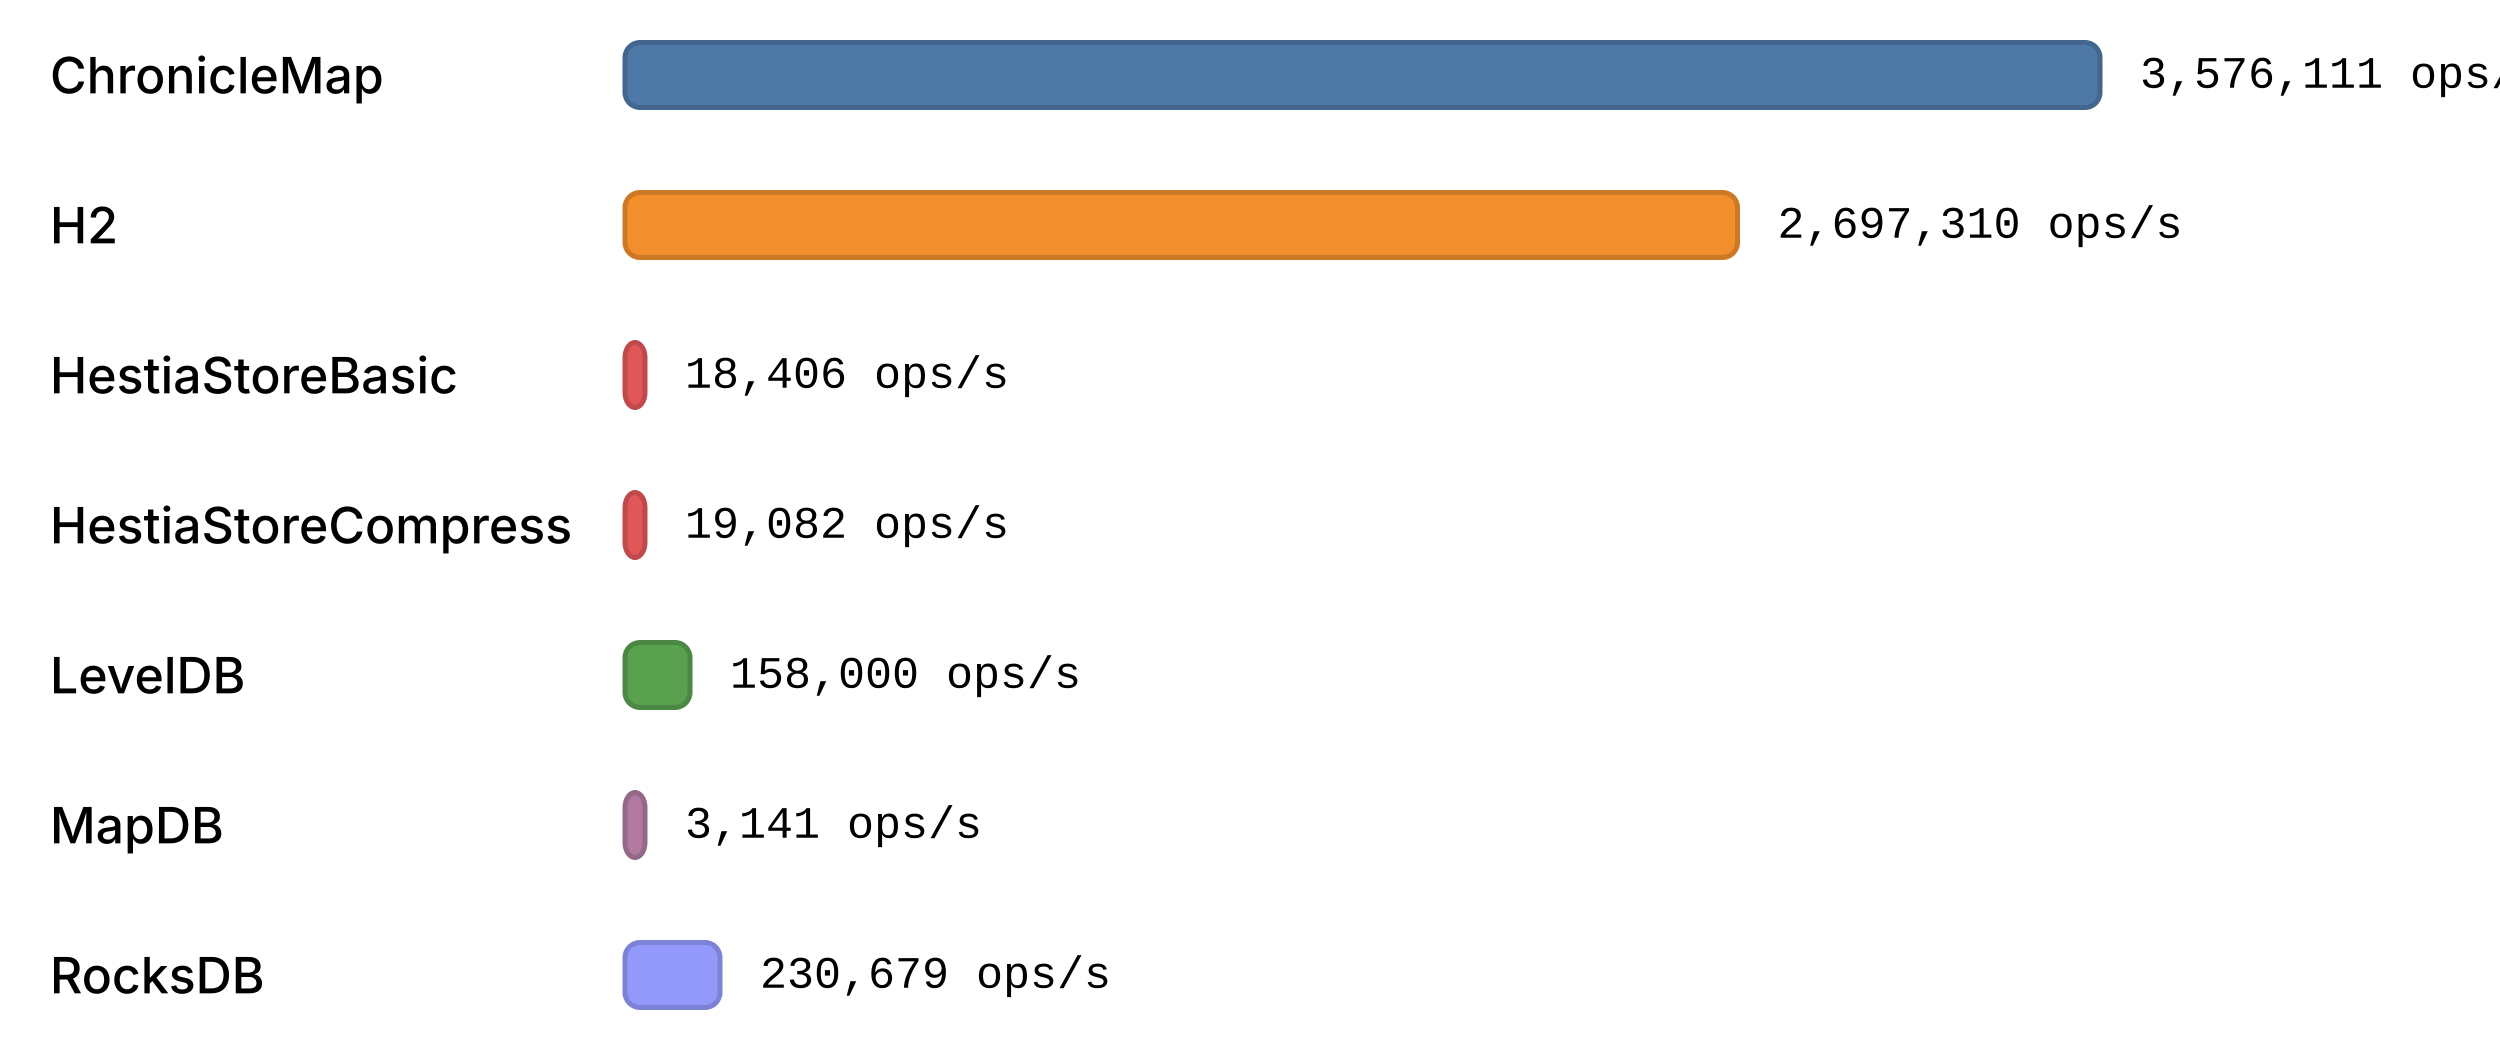
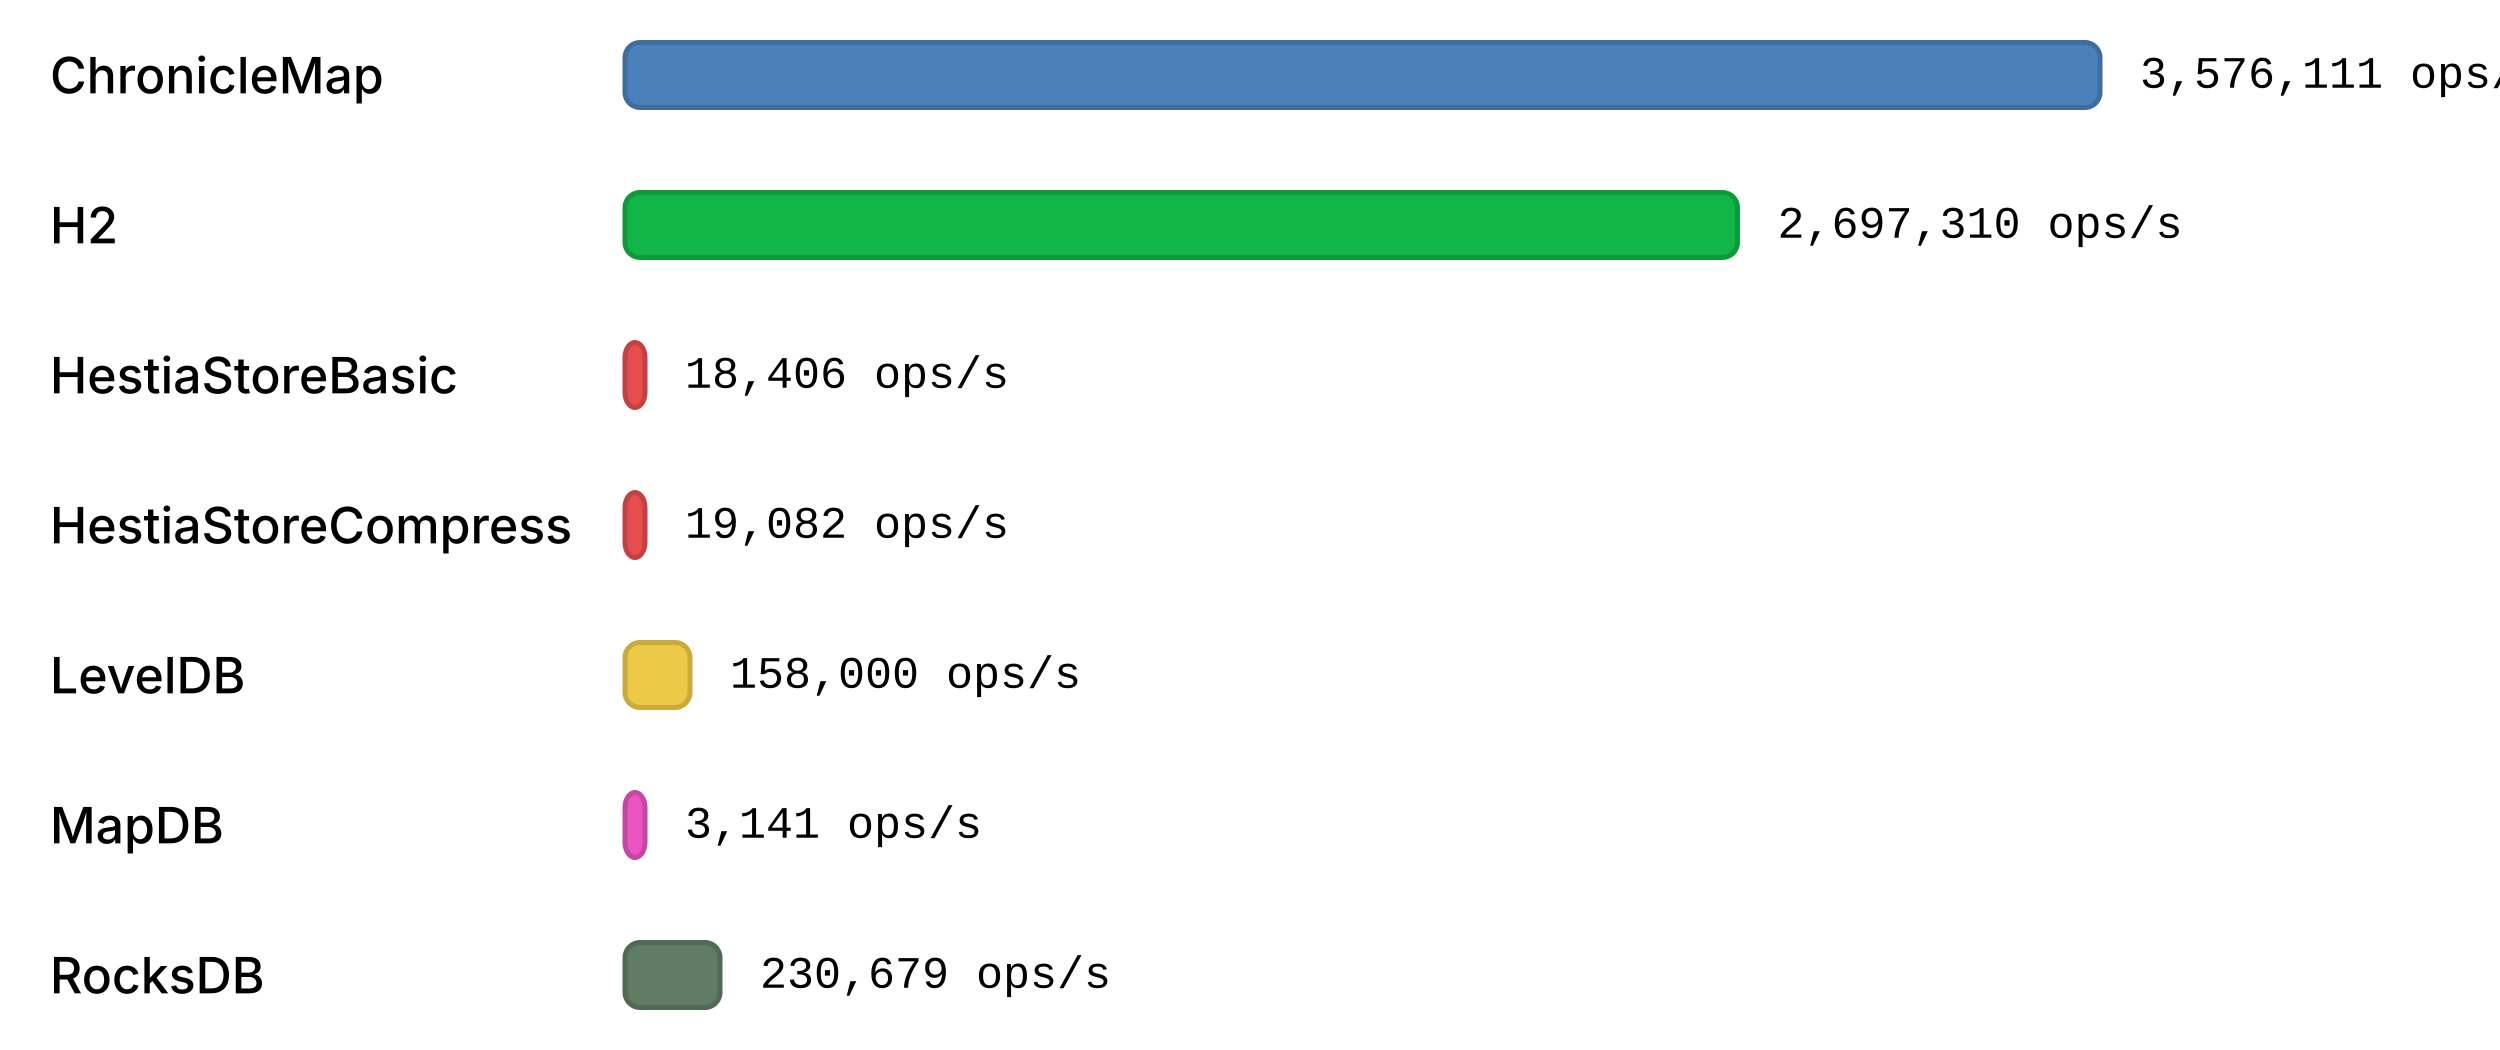
<svg xmlns="http://www.w3.org/2000/svg" width="1000" height="420" viewBox="0 0 1000 420">
  <style>
        text { fill: currentColor; dominant-baseline: middle; }
        .label { font: 500 20px "Inter", "Helvetica Neue", Arial, sans-serif; }
        .value { font: 18px "IBM Plex Mono", "Courier New", monospace; }
    </style>
  <rect x="0" y="10" width="1000" height="40" fill="rgba(255,255,255,0.15)" />
  <text class="label" x="20" y="30">ChronicleMap</text>
-   <rect x="250" y="17" width="590" height="26" rx="6" ry="6" fill="#4E79A7" stroke="#42668D" stroke-width="2" />
+   <rect x="250" y="17" width="590" height="26" rx="6" ry="6" fill="#4b81ba" stroke="#3F6D9E" stroke-width="2" />
  <text class="value" x="856" y="30">3,576,111 ops/s</text>
  <rect x="0" y="70" width="1000" height="40" fill="rgba(255,255,255,0.15)" />
  <text class="label" x="20" y="90">H2</text>
-   <rect x="250" y="77" width="445" height="26" rx="6" ry="6" fill="#F28E2B" stroke="#CD7824" stroke-width="2" />
+   <rect x="250" y="77" width="445" height="26" rx="6" ry="6" fill="#12b548" stroke="#0F993D" stroke-width="2" />
  <text class="value" x="711" y="90">2,697,310 ops/s</text>
  <rect x="0" y="130" width="1000" height="40" fill="rgba(255,255,255,0.15)" />
  <text class="label" x="20" y="150">HestiaStoreBasic</text>
-   <rect x="250" y="137" width="8" height="26" rx="6" ry="6" fill="#E15759" stroke="#BF494B" stroke-width="2" />
+   <rect x="250" y="137" width="8" height="26" rx="6" ry="6" fill="#e64d4f" stroke="#C34143" stroke-width="2" />
  <text class="value" x="274" y="150">18,406 ops/s</text>
  <rect x="0" y="190" width="1000" height="40" fill="rgba(255,255,255,0.15)" />
  <text class="label" x="20" y="210">HestiaStoreCompress</text>
-   <rect x="250" y="197" width="8" height="26" rx="6" ry="6" fill="#E15759" stroke="#BF494B" stroke-width="2" />
+   <rect x="250" y="197" width="8" height="26" rx="6" ry="6" fill="#e64d4f" stroke="#C34143" stroke-width="2" />
  <text class="value" x="274" y="210">19,082 ops/s</text>
  <rect x="0" y="250" width="1000" height="40" fill="rgba(255,255,255,0.15)" />
  <text class="label" x="20" y="270">LevelDB</text>
-   <rect x="250" y="257" width="26" height="26" rx="6" ry="6" fill="#59A14F" stroke="#4B8843" stroke-width="2" />
+   <rect x="250" y="257" width="26" height="26" rx="6" ry="6" fill="#EDC948" stroke="#C9AA3D" stroke-width="2" />
  <text class="value" x="292" y="270">158,000 ops/s</text>
  <rect x="0" y="310" width="1000" height="40" fill="rgba(255,255,255,0.15)" />
  <text class="label" x="20" y="330">MapDB</text>
-   <rect x="250" y="317" width="8" height="26" rx="6" ry="6" fill="#B07AA1" stroke="#956788" stroke-width="2" />
+   <rect x="250" y="317" width="8" height="26" rx="6" ry="6" fill="#ea54c0" stroke="#C647A3" stroke-width="2" />
  <text class="value" x="274" y="330">3,141 ops/s</text>
  <rect x="0" y="370" width="1000" height="40" fill="rgba(255,255,255,0.15)" />
  <text class="label" x="20" y="390">RocksDB</text>
-   <rect x="250" y="377" width="38" height="26" rx="6" ry="6" fill="#9299fb" stroke="#7C82D5" stroke-width="2" />
+   <rect x="250" y="377" width="38" height="26" rx="6" ry="6" fill="#607c65" stroke="#516955" stroke-width="2" />
  <text class="value" x="304" y="390">230,679 ops/s</text>
</svg>
